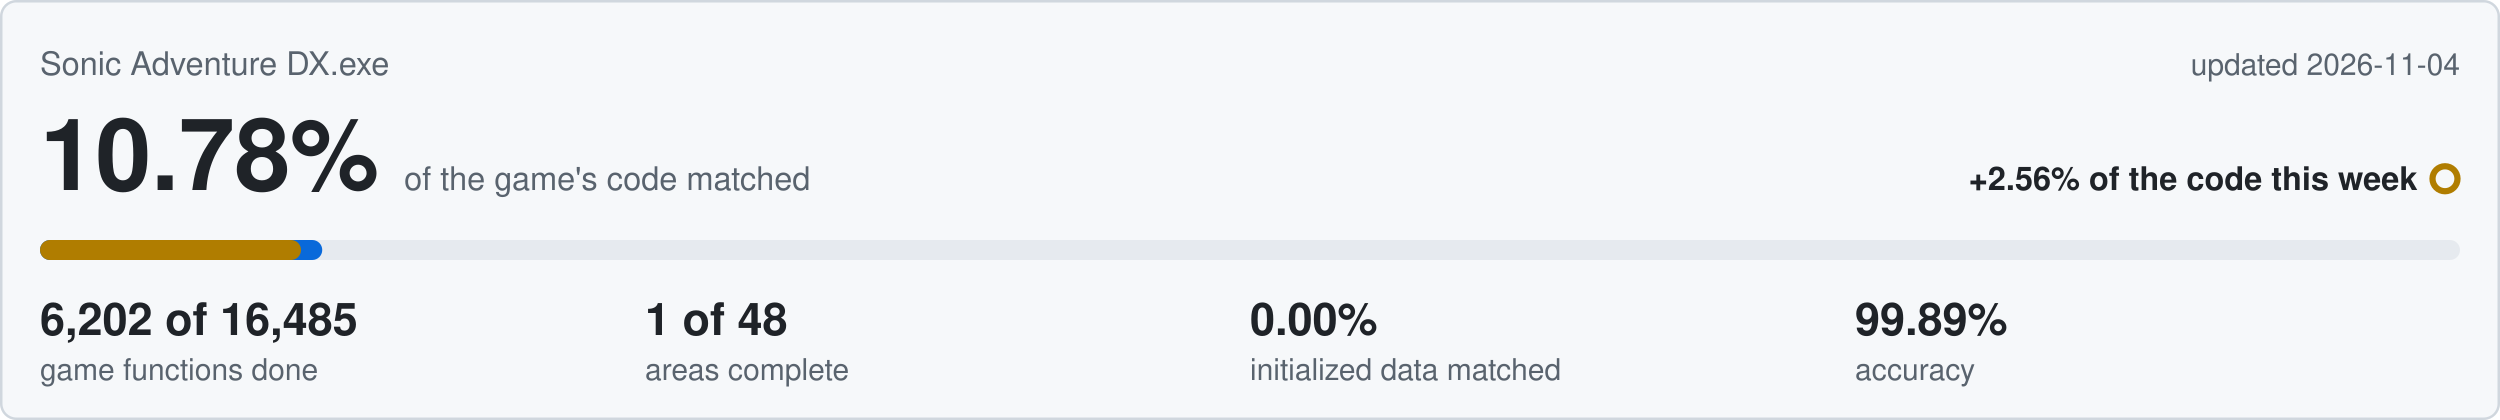
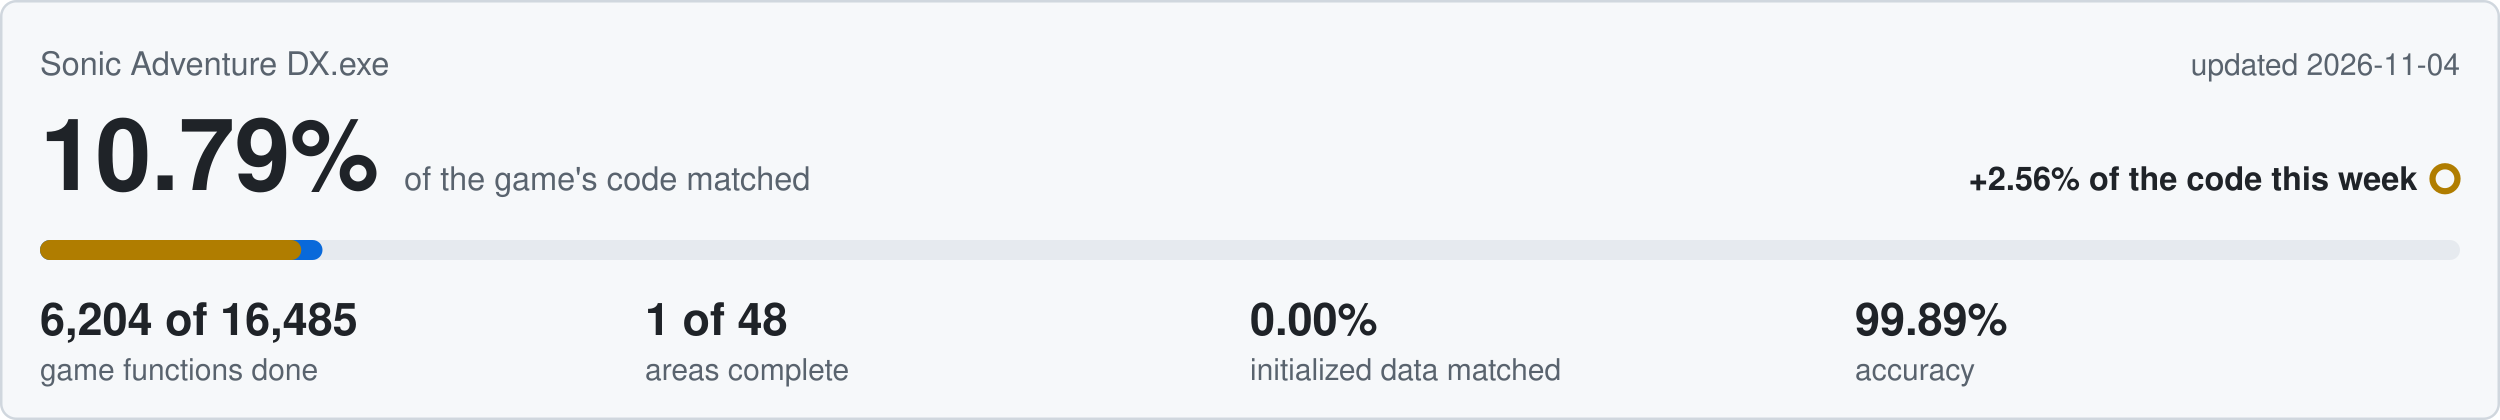
<svg xmlns="http://www.w3.org/2000/svg" viewBox="0 0 1000 168" width="1000" height="168">
  <rect x="0.5" y="0.5" width="999" height="167" rx="6" fill="#f6f8fa" stroke="#d0d7de" />
  <text x="16" y="30" font-family="Segoe UI,Helvetica,Arial,sans-serif" font-size="13" fill="#59636e">Sonic Adventure DX.exe</text>
  <text x="984" y="30" text-anchor="end" font-family="Segoe UI,Helvetica,Arial,sans-serif" font-size="12" fill="#59636e">updated 2026-11-04</text>
-   <text x="16" y="76" font-family="Segoe UI,Helvetica,Arial,sans-serif" font-size="40" font-weight="600" fill="#1f2328">10.78%<tspan dx="10" font-size="13" font-weight="400" fill="#59636e">of the game's code matched</tspan>
+   <text x="16" y="76" font-family="Segoe UI,Helvetica,Arial,sans-serif" font-size="40" font-weight="600" fill="#1f2328">10.79%<tspan dx="10" font-size="13" font-weight="400" fill="#59636e">of the game's code matched</tspan>
  </text>
  <text x="967" y="76" text-anchor="end" font-family="Segoe UI,Helvetica,Arial,sans-serif" font-size="13" font-weight="600" fill="#1f2328">+2.56% of the code this week</text>
  <circle cx="978" cy="71.5" r="5" fill="none" stroke="#b07d00" stroke-width="2.5" />
  <rect x="16" y="96" width="968" height="8" rx="4" fill="#e6eaef" />
-   <rect x="16" y="96" width="112.9" height="8" rx="4" fill="#0969da" />
-   <rect x="16" y="96" width="104.4" height="8" rx="4" fill="#b07d00" />
-   <text x="16" y="134" font-family="Segoe UI,Helvetica,Arial,sans-serif" font-size="18" font-weight="600" fill="#1f2328">6,202 of 16,485</text>
+   <rect x="16" y="96" width="113.0" height="8" rx="4" fill="#0969da" />
+   <rect x="16" y="96" width="104.5" height="8" rx="4" fill="#b07d00" />
+   <text x="16" y="134" font-family="Segoe UI,Helvetica,Arial,sans-serif" font-size="18" font-weight="600" fill="#1f2328">6,204 of 16,485</text>
  <text x="16" y="152" font-family="Segoe UI,Helvetica,Arial,sans-serif" font-size="12" fill="#59636e">game functions done</text>
  <text x="258" y="134" font-family="Segoe UI,Helvetica,Arial,sans-serif" font-size="18" font-weight="600" fill="#1f2328">1 of 48</text>
  <text x="258" y="152" font-family="Segoe UI,Helvetica,Arial,sans-serif" font-size="12" fill="#59636e">areas complete</text>
  <text x="500" y="134" font-family="Segoe UI,Helvetica,Arial,sans-serif" font-size="18" font-weight="600" fill="#1f2328">0.00%</text>
  <text x="500" y="152" font-family="Segoe UI,Helvetica,Arial,sans-serif" font-size="12" fill="#59636e">initialized data matched</text>
  <text x="742" y="134" font-family="Segoe UI,Helvetica,Arial,sans-serif" font-size="18" font-weight="600" fill="#1f2328">99.89%</text>
  <text x="742" y="152" font-family="Segoe UI,Helvetica,Arial,sans-serif" font-size="12" fill="#59636e">accuracy</text>
</svg>
